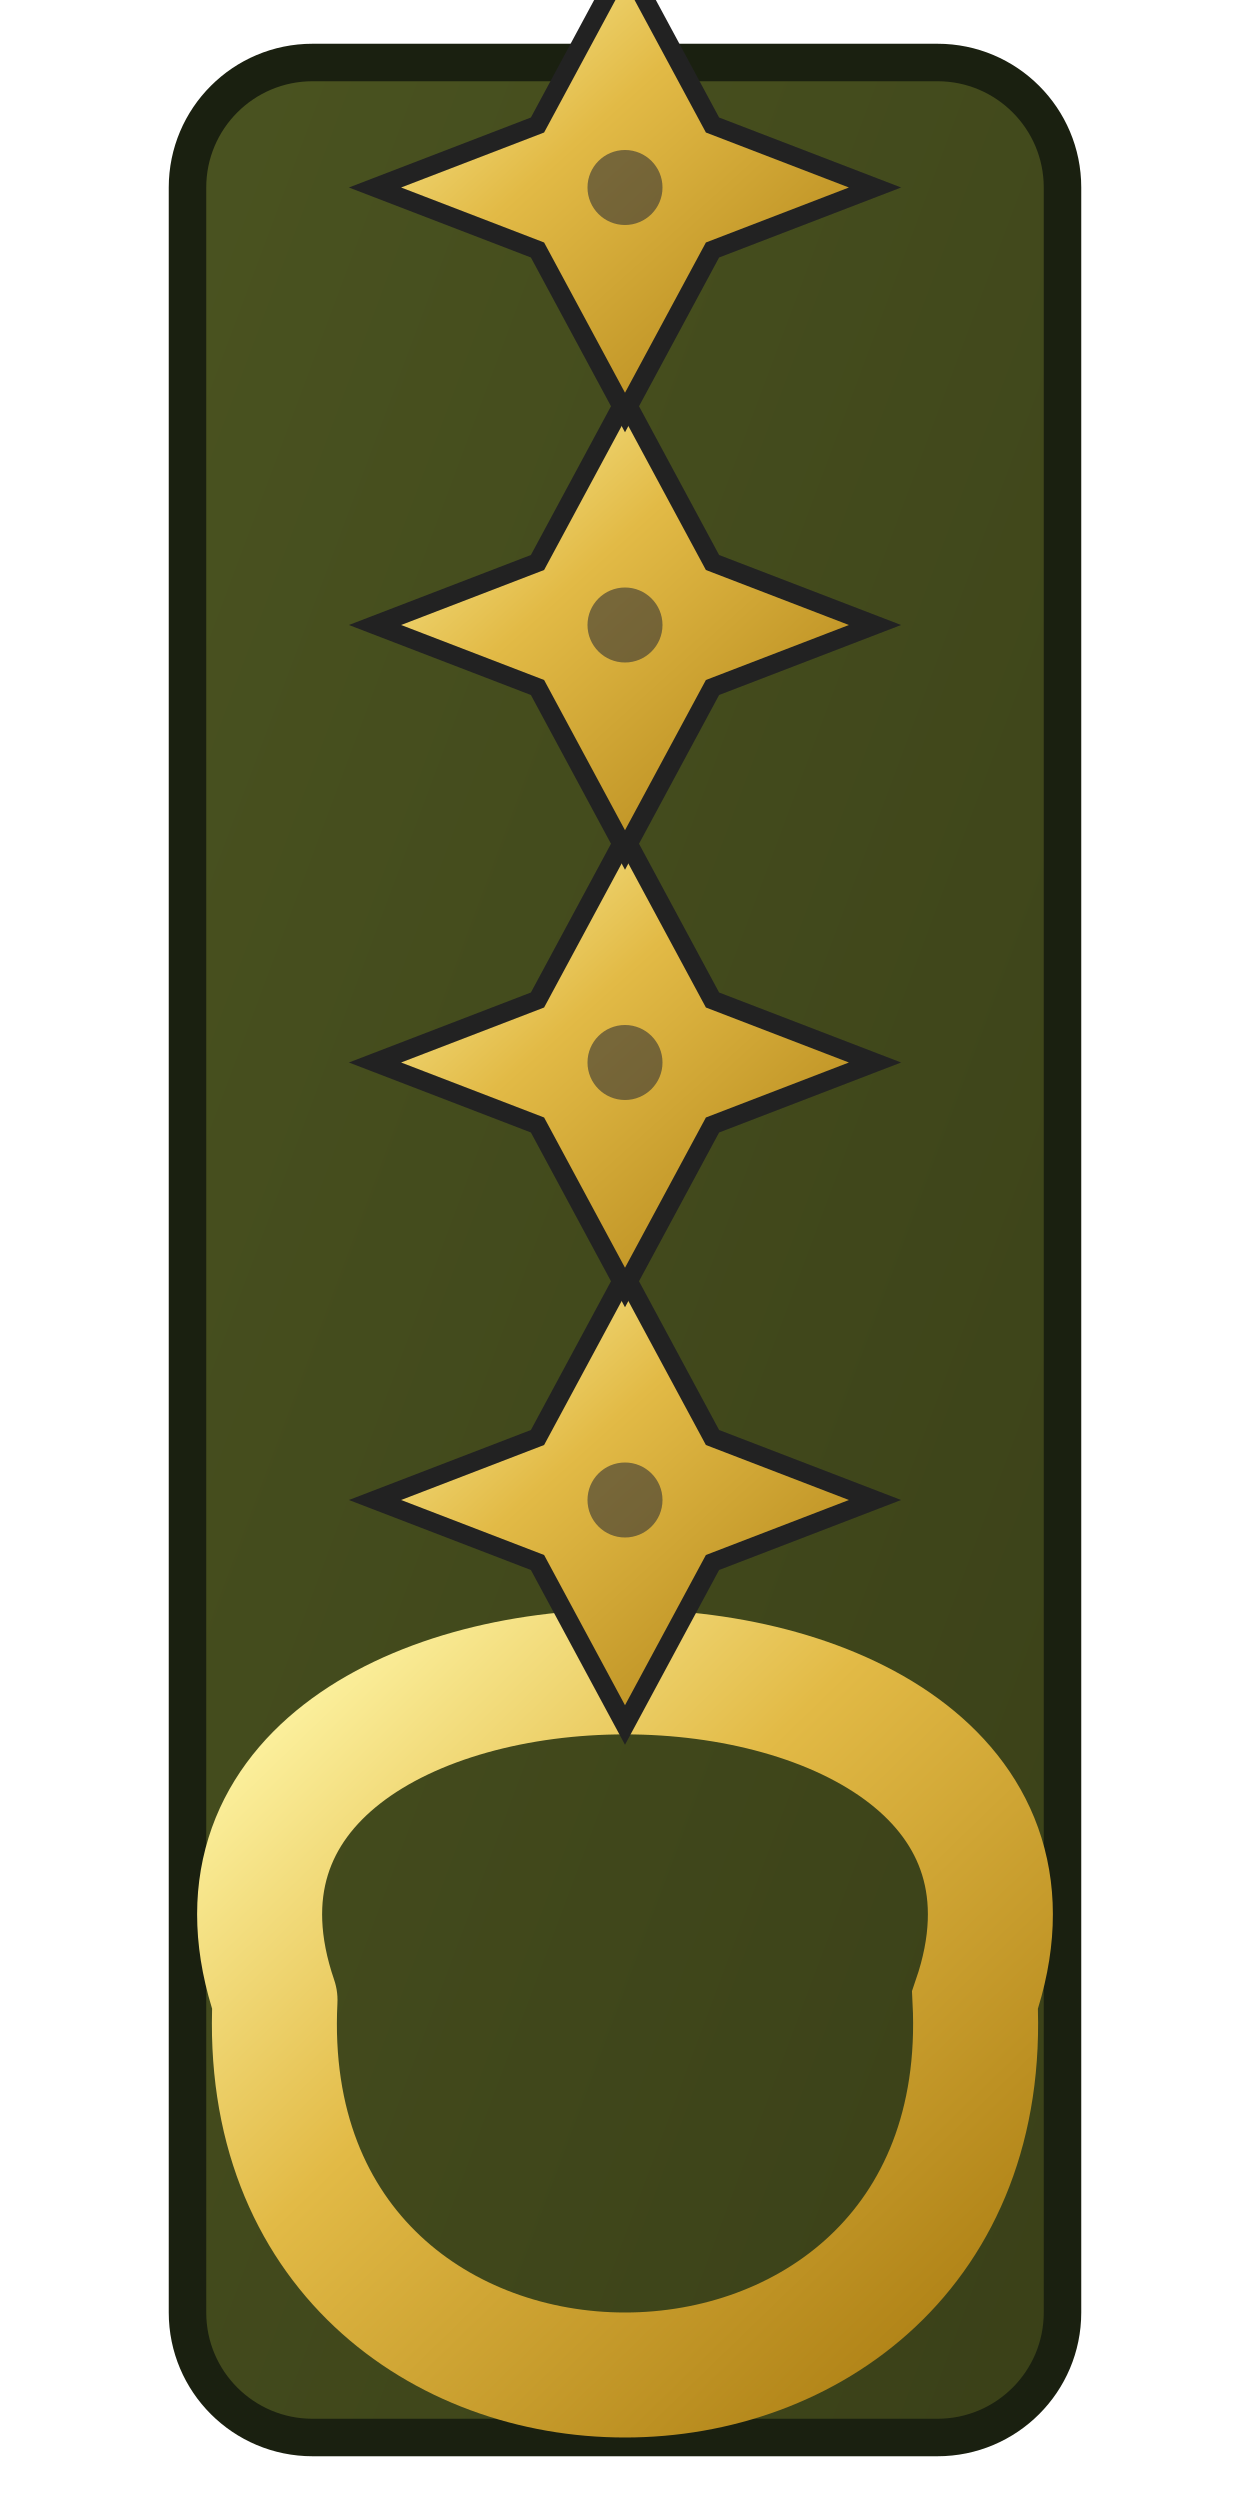
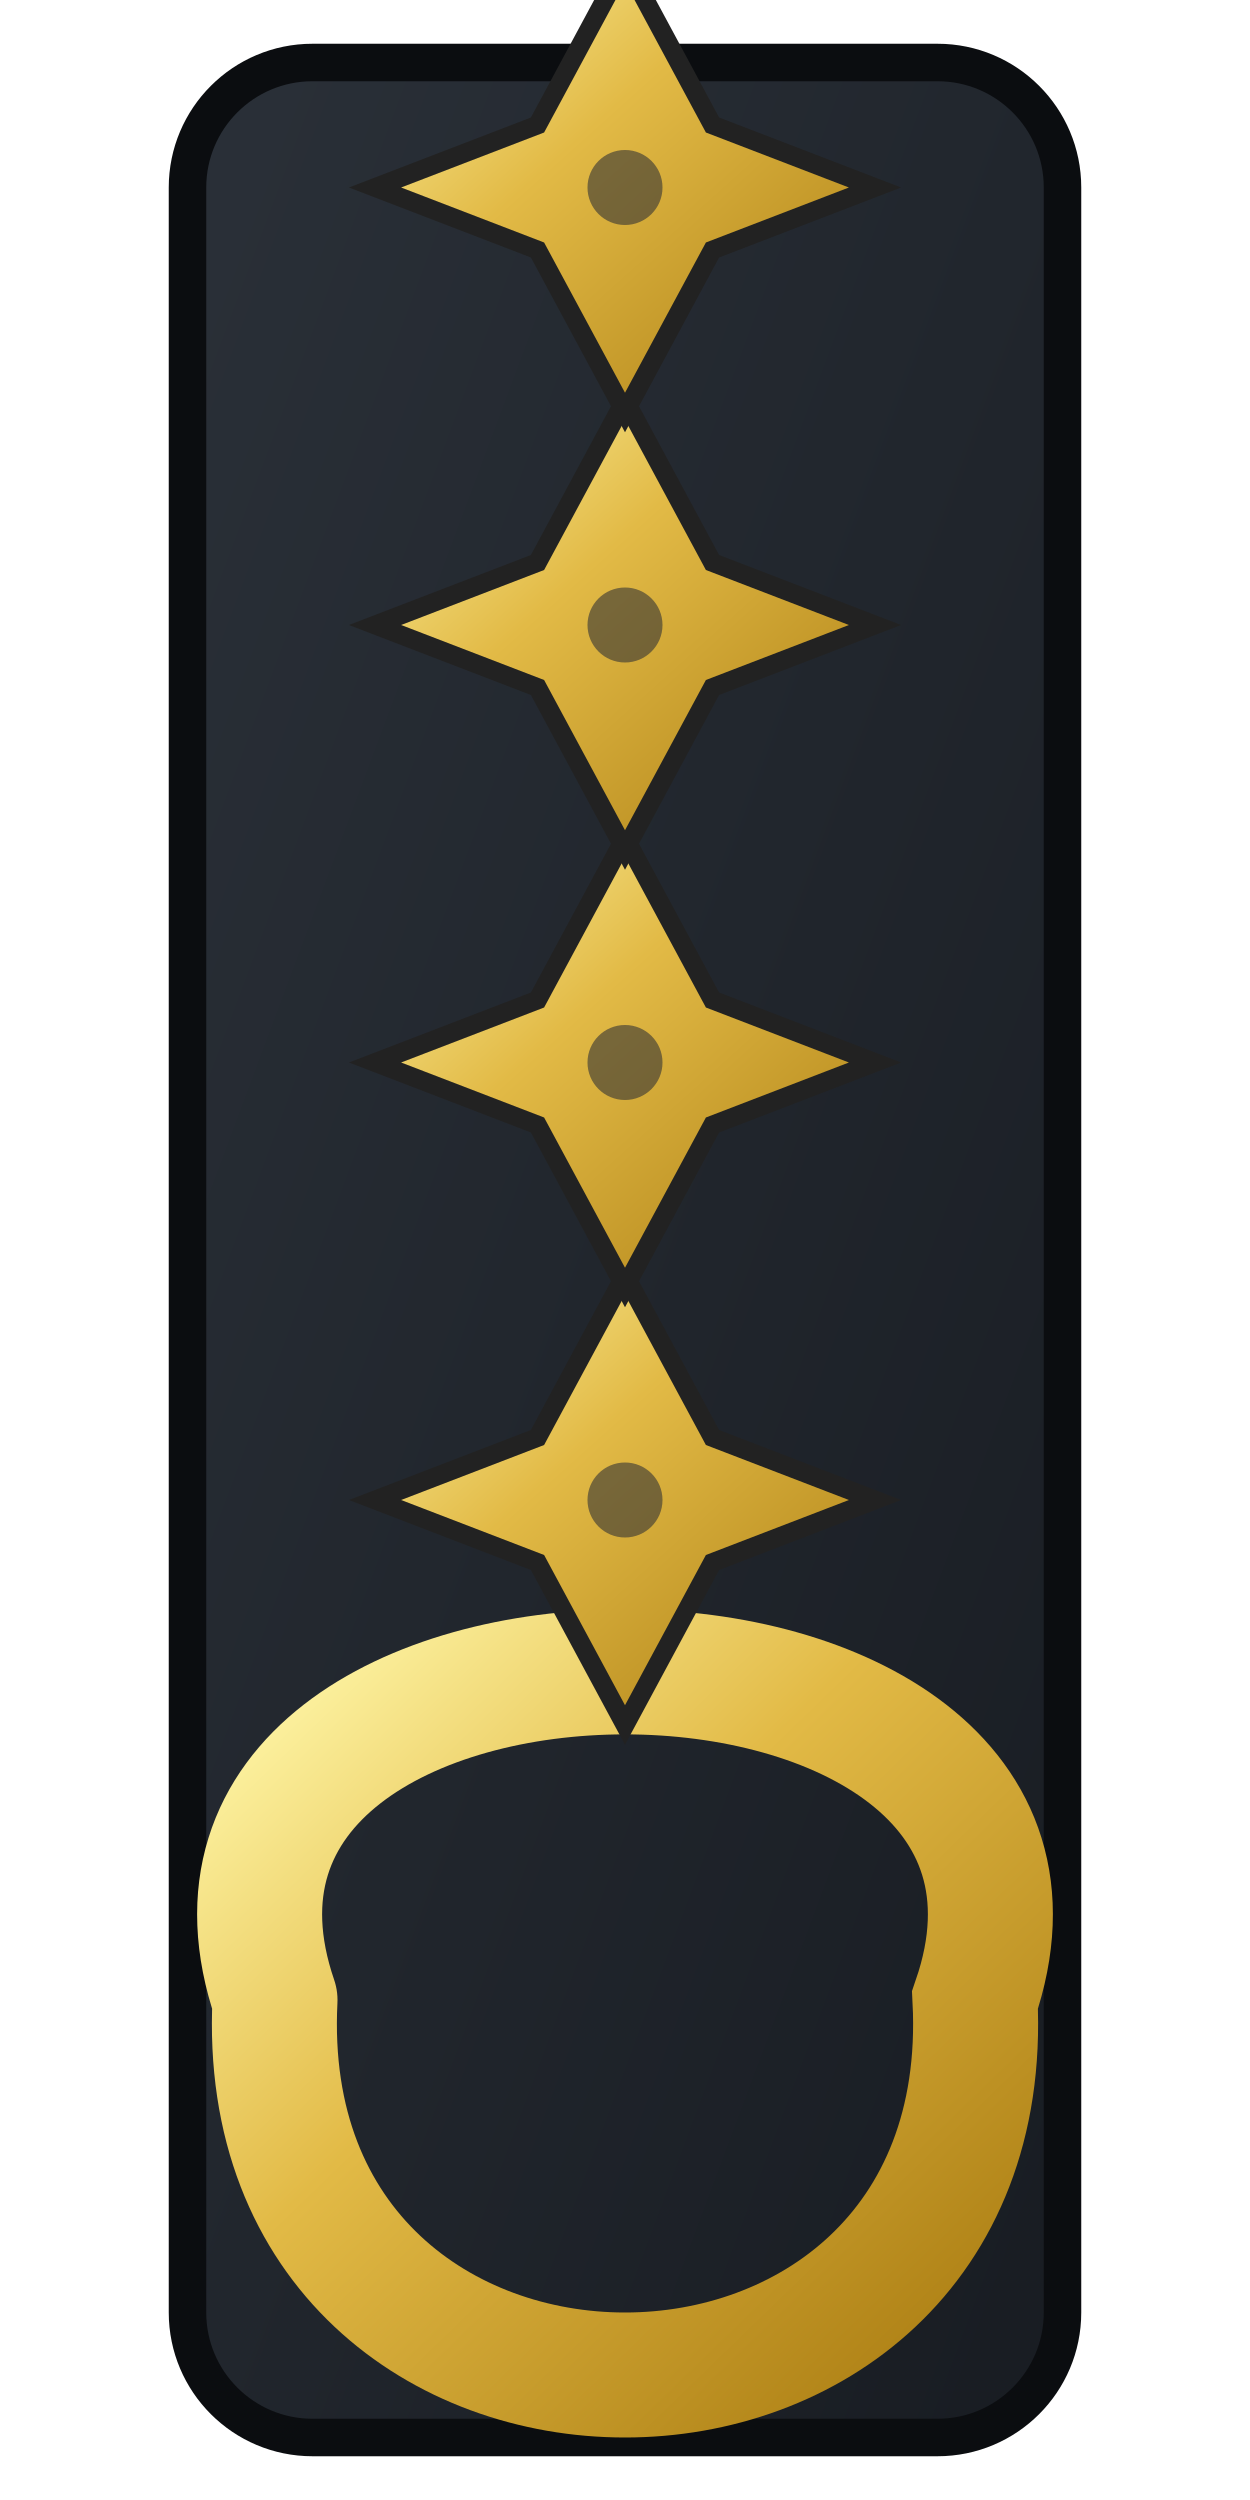
<svg xmlns="http://www.w3.org/2000/svg" viewBox="0 0 100 200" width="100" height="200">
  <defs>
    <linearGradient id="bgGrad" x1="0" y1="0" x2="1" y2="1">
-       <stop offset="0%" stop-color="#4a5320" />
-       <stop offset="100%" stop-color="#3a4018" />
+       <stop offset="0%" stop-color="#2a3038" />
+       <stop offset="100%" stop-color="#181c22" />
    </linearGradient>
    <linearGradient id="silverGrad" x1="0" y1="0" x2="1" y2="1">
      <stop offset="0%" stop-color="#ffffff" />
      <stop offset="50%" stop-color="#d0d0d0" />
      <stop offset="100%" stop-color="#888888" />
    </linearGradient>
    <linearGradient id="goldGrad" x1="0" y1="0" x2="1" y2="1">
      <stop offset="0%" stop-color="#fff7a8" />
      <stop offset="40%" stop-color="#e2ba46" />
      <stop offset="100%" stop-color="#aa7c11" />
    </linearGradient>
    <linearGradient id="altgoldGrad" x1="0" y1="0" x2="1" y2="1">
      <stop offset="0%" stop-color="#f0ca8b" />
      <stop offset="50%" stop-color="#c98138" />
      <stop offset="100%" stop-color="#914d14" />
    </linearGradient>
  </defs>
-   <rect x="15" y="5" width="70" height="190" rx="10" fill="url(#bgGrad)" stroke="#1a2010" stroke-width="3" />
+   <rect x="15" y="5" width="70" height="190" rx="10" fill="url(#bgGrad)" stroke="#0b0d10" stroke-width="3" />
  <path d="M 22 160 C 10 125, 90 125, 78 160 C 80 200, 20 200, 22 160" fill="none" stroke="url(#goldGrad)" stroke-width="10" stroke-linecap="round" />
  <path d="M 35 180 L 65 180" stroke="url(#goldGrad)" stroke-width="6" />
  <polygon points="50,102 57,115 70,120 57,125 50,138 43,125 30,120 43,115" fill="url(#goldGrad)" stroke="#222" stroke-width="1.5" />
  <circle cx="50" cy="120" r="3" fill="#333" opacity="0.6" />
  <polygon points="50,67 57,80 70,85 57,90 50,103 43,90 30,85 43,80" fill="url(#goldGrad)" stroke="#222" stroke-width="1.5" />
  <circle cx="50" cy="85" r="3" fill="#333" opacity="0.6" />
  <polygon points="50,32 57,45 70,50 57,55 50,68 43,55 30,50 43,45" fill="url(#goldGrad)" stroke="#222" stroke-width="1.5" />
  <circle cx="50" cy="50" r="3" fill="#333" opacity="0.6" />
  <polygon points="50,-3 57,10 70,15 57,20 50,33 43,20 30,15 43,10" fill="url(#goldGrad)" stroke="#222" stroke-width="1.5" />
  <circle cx="50" cy="15" r="3" fill="#333" opacity="0.6" />
</svg>
